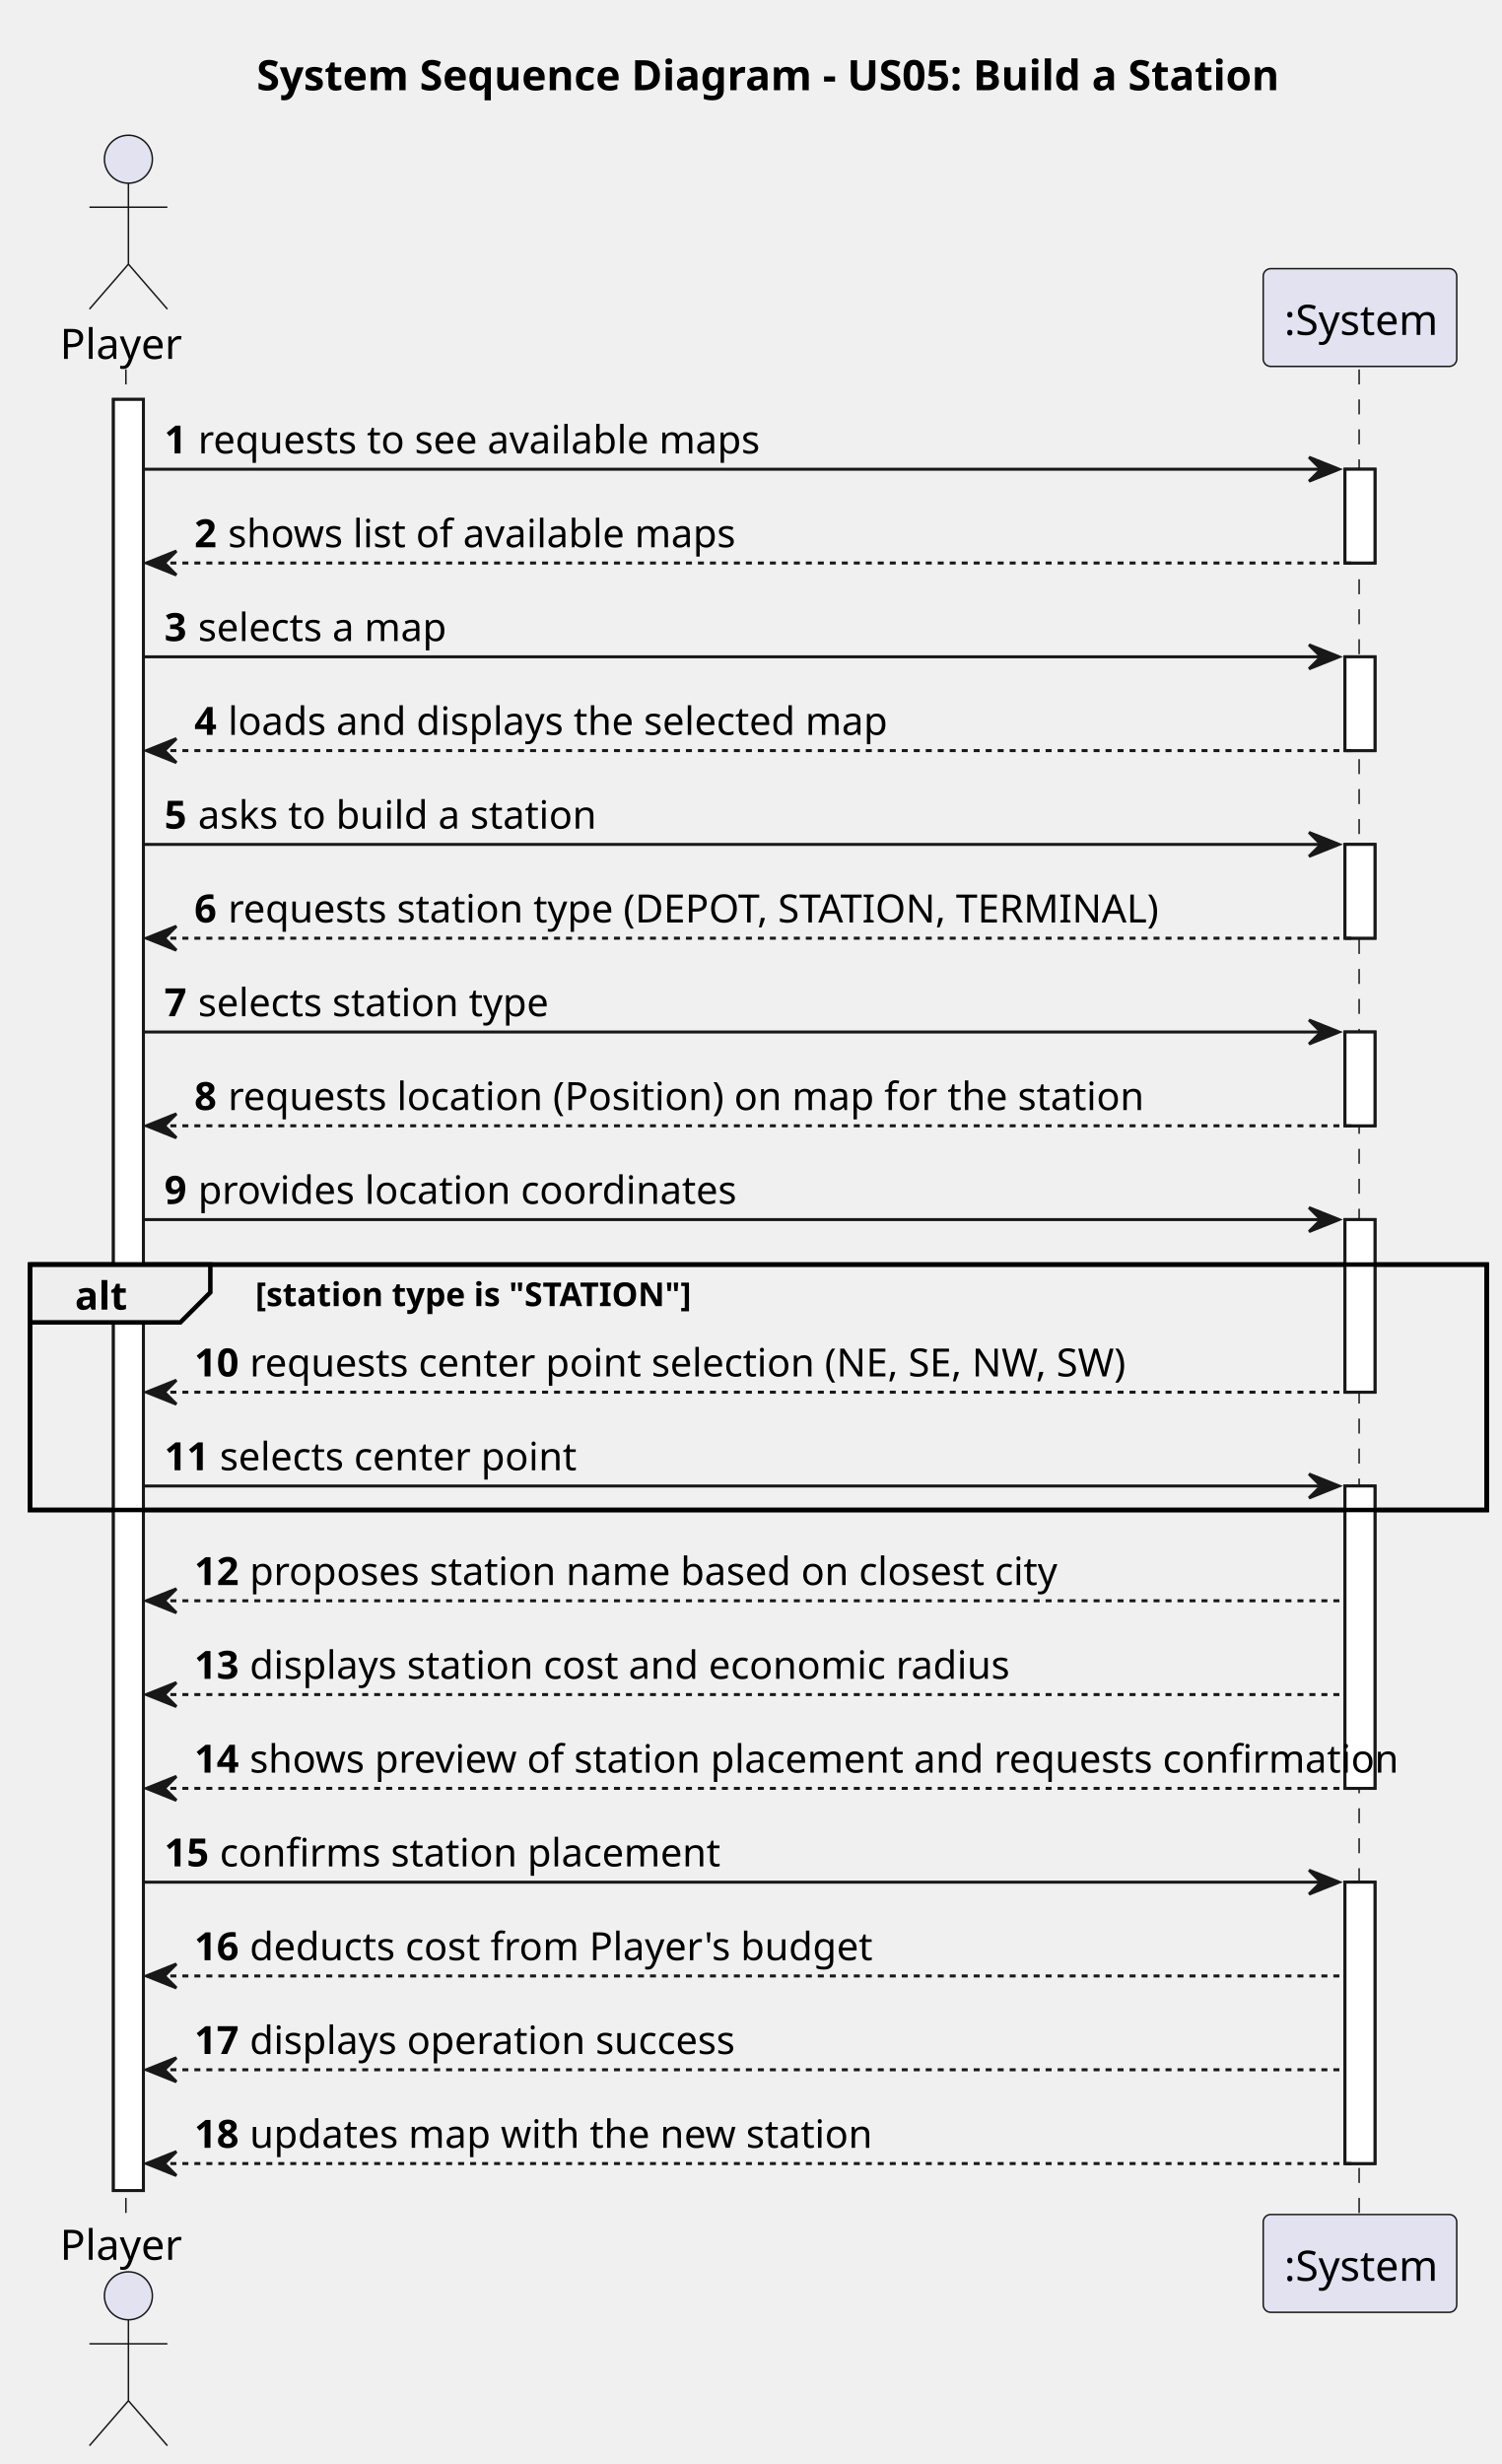
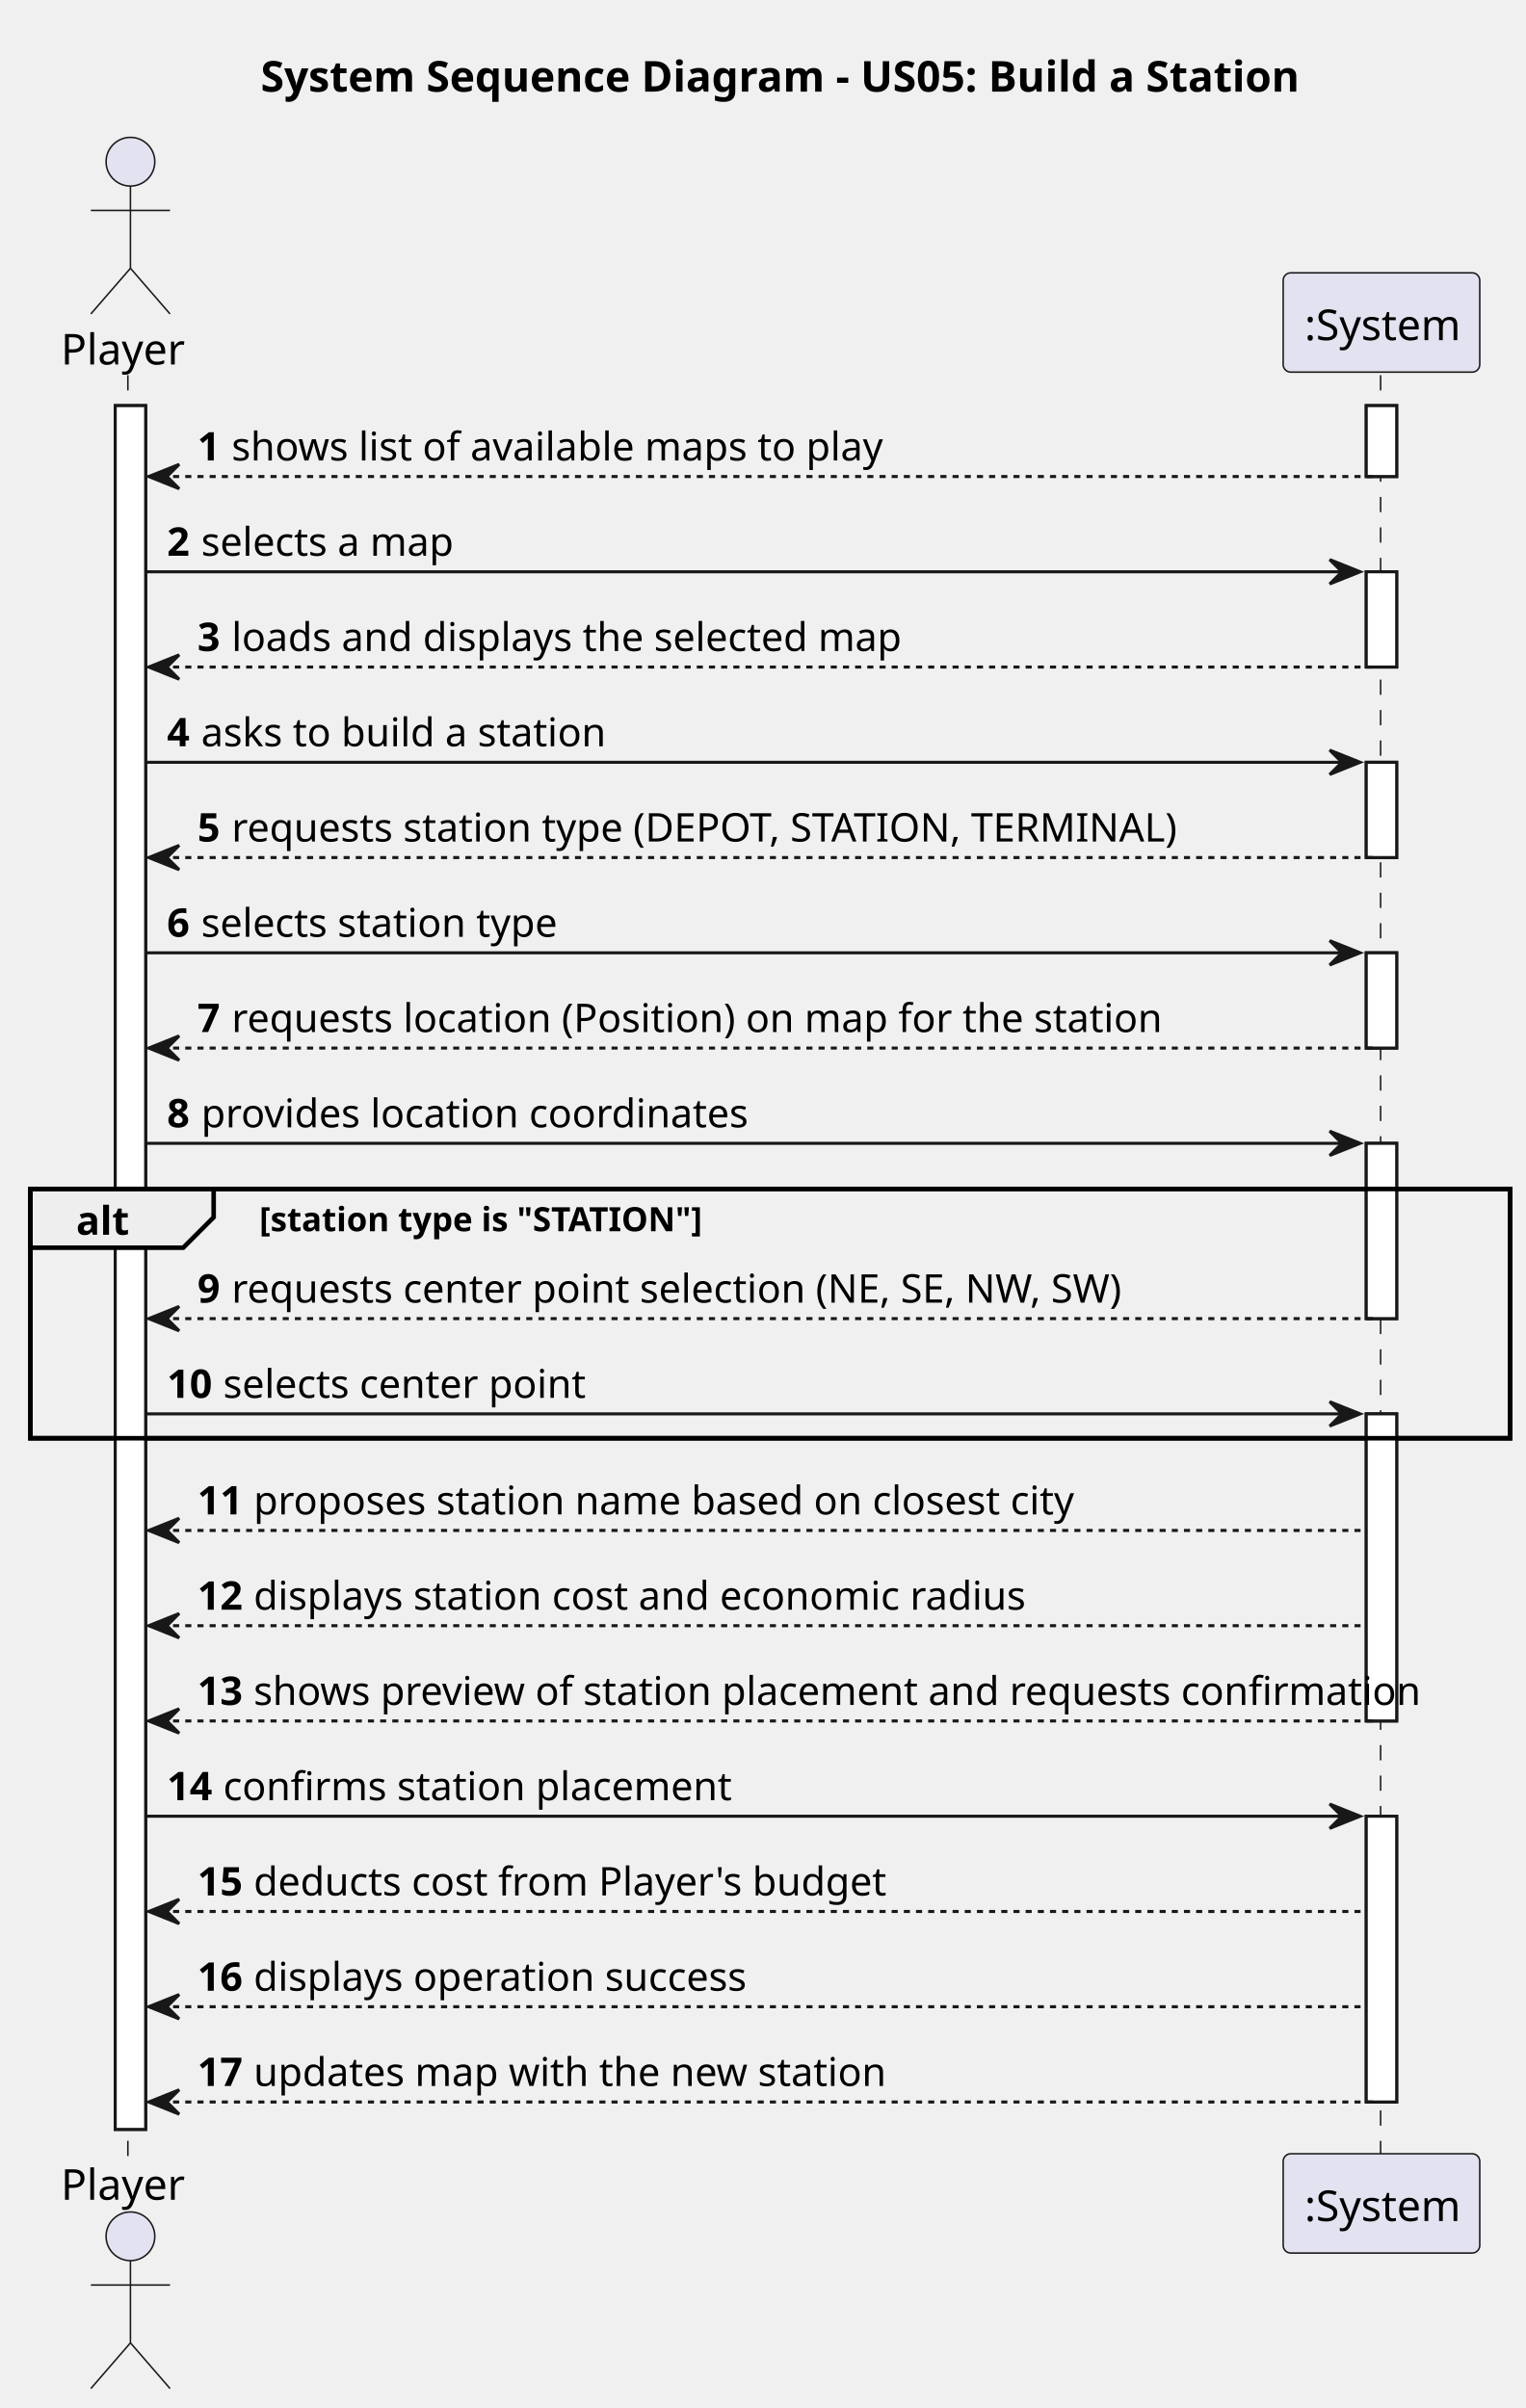
- <svg xmlns="http://www.w3.org/2000/svg" contentStyleType="text/css" height="822px" preserveAspectRatio="none" style="width:501px;height:822px;background:#FFFFFF;" version="1.1" viewBox="0 0 501 822" width="501px" zoomAndPan="magnify">
+ <svg xmlns="http://www.w3.org/2000/svg" contentStyleType="text/css" height="791px" preserveAspectRatio="none" style="width:501px;height:791px;background:#FFFFFF;" version="1.1" viewBox="0 0 501 791" width="501px" zoomAndPan="magnify">
  <defs />
  <g>
    <text fill="#000000" font-family="sans-serif" font-size="14" font-weight="bold" lengthAdjust="spacing" textLength="333.758" x="85.617" y="30.107">System Sequence Diagram - US05: Build a Station</text>
-     <rect fill="#FFFFFF" height="597.529" style="stroke:#181818;stroke-width:1.0;" width="10" x="37.841" y="133.242" />
-     <rect fill="#FFFFFF" height="31.291" style="stroke:#181818;stroke-width:1.0;" width="10" x="448.709" y="156.533" />
-     <rect fill="#FFFFFF" height="31.291" style="stroke:#181818;stroke-width:1.0;" width="10" x="448.709" y="219.115" />
-     <rect fill="#FFFFFF" height="31.291" style="stroke:#181818;stroke-width:1.0;" width="10" x="448.709" y="281.697" />
-     <rect fill="#FFFFFF" height="31.291" style="stroke:#181818;stroke-width:1.0;" width="10" x="448.709" y="344.279" />
-     <rect fill="#FFFFFF" height="57.582" style="stroke:#181818;stroke-width:1.0;" width="10" x="448.709" y="406.861" />
-     <rect fill="#FFFFFF" height="100.873" style="stroke:#181818;stroke-width:1.0;" width="10" x="448.709" y="495.734" />
-     <rect fill="#FFFFFF" height="93.873" style="stroke:#181818;stroke-width:1.0;" width="10" x="448.709" y="627.898" />
-     <rect fill="none" height="81.873" style="stroke:#000000;stroke-width:1.5;" width="485.992" x="10" y="421.861" />
-     <line style="stroke:#181818;stroke-width:0.5;stroke-dasharray:5.0,5.0;" x1="42" x2="42" y1="123.242" y2="739.771" />
-     <line style="stroke:#181818;stroke-width:0.5;stroke-dasharray:5.0,5.0;" x1="453.426" x2="453.426" y1="123.242" y2="739.771" />
+     <rect fill="#FFFFFF" height="566.238" style="stroke:#181818;stroke-width:1.0;" width="10" x="37.841" y="133.242" />
+     <rect fill="#FFFFFF" height="23.291" style="stroke:#181818;stroke-width:1.0;" width="10" x="448.709" y="133.242" />
+     <rect fill="#FFFFFF" height="31.291" style="stroke:#181818;stroke-width:1.0;" width="10" x="448.709" y="187.824" />
+     <rect fill="#FFFFFF" height="31.291" style="stroke:#181818;stroke-width:1.0;" width="10" x="448.709" y="250.406" />
+     <rect fill="#FFFFFF" height="31.291" style="stroke:#181818;stroke-width:1.0;" width="10" x="448.709" y="312.988" />
+     <rect fill="#FFFFFF" height="57.582" style="stroke:#181818;stroke-width:1.0;" width="10" x="448.709" y="375.57" />
+     <rect fill="#FFFFFF" height="100.873" style="stroke:#181818;stroke-width:1.0;" width="10" x="448.709" y="464.443" />
+     <rect fill="#FFFFFF" height="93.873" style="stroke:#181818;stroke-width:1.0;" width="10" x="448.709" y="596.607" />
+     <rect fill="none" height="81.873" style="stroke:#000000;stroke-width:1.5;" width="485.992" x="10" y="390.57" />
+     <line style="stroke:#181818;stroke-width:0.5;stroke-dasharray:5.0,5.0;" x1="42" x2="42" y1="123.242" y2="708.481" />
+     <line style="stroke:#181818;stroke-width:0.5;stroke-dasharray:5.0,5.0;" x1="453.426" x2="453.426" y1="123.242" y2="708.481" />
    <text fill="#000000" font-family="sans-serif" font-size="14" lengthAdjust="spacing" textLength="39.683" x="20" y="119.728">Player</text>
    <ellipse cx="42.841" cy="53.121" fill="#E2E2F0" rx="8" ry="8" style="stroke:#181818;stroke-width:0.5;" />
    <path d="M42.841,61.121 L42.841,88.121 M29.841,69.121 L55.841,69.121 M42.841,88.121 L29.841,103.121 M42.841,88.121 L55.841,103.121 " fill="none" style="stroke:#181818;stroke-width:0.5;" />
-     <text fill="#000000" font-family="sans-serif" font-size="14" lengthAdjust="spacing" textLength="39.683" x="20" y="753.879">Player</text>
-     <ellipse cx="42.841" cy="765.893" fill="#E2E2F0" rx="8" ry="8" style="stroke:#181818;stroke-width:0.5;" />
-     <path d="M42.841,773.893 L42.841,800.893 M29.841,781.893 L55.841,781.893 M42.841,800.893 L29.841,815.893 M42.841,800.893 L55.841,815.893 " fill="none" style="stroke:#181818;stroke-width:0.5;" />
+     <text fill="#000000" font-family="sans-serif" font-size="14" lengthAdjust="spacing" textLength="39.683" x="20" y="722.588">Player</text>
+     <ellipse cx="42.841" cy="734.602" fill="#E2E2F0" rx="8" ry="8" style="stroke:#181818;stroke-width:0.5;" />
+     <path d="M42.841,742.602 L42.841,769.602 M29.841,750.602 L55.841,750.602 M42.841,769.602 L29.841,784.602 M42.841,769.602 L55.841,784.602 " fill="none" style="stroke:#181818;stroke-width:0.5;" />
    <rect fill="#E2E2F0" height="32.621" rx="2.5" ry="2.5" style="stroke:#181818;stroke-width:0.5;" width="64.565" x="421.426" y="89.621" />
    <text fill="#000000" font-family="sans-serif" font-size="14" lengthAdjust="spacing" textLength="50.565" x="428.426" y="111.728">:System</text>
-     <rect fill="#E2E2F0" height="32.621" rx="2.5" ry="2.5" style="stroke:#181818;stroke-width:0.5;" width="64.565" x="421.426" y="738.771" />
-     <text fill="#000000" font-family="sans-serif" font-size="14" lengthAdjust="spacing" textLength="50.565" x="428.426" y="760.879">:System</text>
-     <rect fill="#FFFFFF" height="597.529" style="stroke:#181818;stroke-width:1.0;" width="10" x="37.841" y="133.242" />
-     <rect fill="#FFFFFF" height="31.291" style="stroke:#181818;stroke-width:1.0;" width="10" x="448.709" y="156.533" />
-     <rect fill="#FFFFFF" height="31.291" style="stroke:#181818;stroke-width:1.0;" width="10" x="448.709" y="219.115" />
-     <rect fill="#FFFFFF" height="31.291" style="stroke:#181818;stroke-width:1.0;" width="10" x="448.709" y="281.697" />
-     <rect fill="#FFFFFF" height="31.291" style="stroke:#181818;stroke-width:1.0;" width="10" x="448.709" y="344.279" />
-     <rect fill="#FFFFFF" height="57.582" style="stroke:#181818;stroke-width:1.0;" width="10" x="448.709" y="406.861" />
-     <rect fill="#FFFFFF" height="100.873" style="stroke:#181818;stroke-width:1.0;" width="10" x="448.709" y="495.734" />
-     <rect fill="#FFFFFF" height="93.873" style="stroke:#181818;stroke-width:1.0;" width="10" x="448.709" y="627.898" />
-     <polygon fill="#181818" points="436.709,152.533,446.709,156.533,436.709,160.533,440.709,156.533" style="stroke:#181818;stroke-width:1.0;" />
-     <line style="stroke:#181818;stroke-width:1.0;" x1="47.841" x2="442.709" y1="156.533" y2="156.533" />
-     <text fill="#000000" font-family="sans-serif" font-size="13" font-weight="bold" lengthAdjust="spacing" textLength="7.23" x="54.841" y="151.27">1</text>
-     <text fill="#000000" font-family="sans-serif" font-size="13" lengthAdjust="spacing" textLength="179.213" x="66.071" y="151.27">requests to see available maps</text>
-     <polygon fill="#181818" points="58.841,183.824,48.841,187.824,58.841,191.824,54.841,187.824" style="stroke:#181818;stroke-width:1.0;" />
-     <line style="stroke:#181818;stroke-width:1.0;stroke-dasharray:2.0,2.0;" x1="52.841" x2="452.709" y1="187.824" y2="187.824" />
-     <text fill="#000000" font-family="sans-serif" font-size="13" font-weight="bold" lengthAdjust="spacing" textLength="7.23" x="64.841" y="182.561">2</text>
-     <text fill="#000000" font-family="sans-serif" font-size="13" lengthAdjust="spacing" textLength="161.129" x="76.071" y="182.561">shows list of available maps</text>
-     <polygon fill="#181818" points="436.709,215.115,446.709,219.115,436.709,223.115,440.709,219.115" style="stroke:#181818;stroke-width:1.0;" />
-     <line style="stroke:#181818;stroke-width:1.0;" x1="47.841" x2="442.709" y1="219.115" y2="219.115" />
-     <text fill="#000000" font-family="sans-serif" font-size="13" font-weight="bold" lengthAdjust="spacing" textLength="7.23" x="54.841" y="213.852">3</text>
-     <text fill="#000000" font-family="sans-serif" font-size="13" lengthAdjust="spacing" textLength="80.203" x="66.071" y="213.852">selects a map</text>
-     <polygon fill="#181818" points="58.841,246.406,48.841,250.406,58.841,254.406,54.841,250.406" style="stroke:#181818;stroke-width:1.0;" />
-     <line style="stroke:#181818;stroke-width:1.0;stroke-dasharray:2.0,2.0;" x1="52.841" x2="452.709" y1="250.406" y2="250.406" />
-     <text fill="#000000" font-family="sans-serif" font-size="13" font-weight="bold" lengthAdjust="spacing" textLength="7.23" x="64.841" y="245.144">4</text>
-     <text fill="#000000" font-family="sans-serif" font-size="13" lengthAdjust="spacing" textLength="209.574" x="76.071" y="245.144">loads and displays the selected map</text>
-     <polygon fill="#181818" points="436.709,277.697,446.709,281.697,436.709,285.697,440.709,281.697" style="stroke:#181818;stroke-width:1.0;" />
-     <line style="stroke:#181818;stroke-width:1.0;" x1="47.841" x2="442.709" y1="281.697" y2="281.697" />
-     <text fill="#000000" font-family="sans-serif" font-size="13" font-weight="bold" lengthAdjust="spacing" textLength="7.23" x="54.841" y="276.435">5</text>
-     <text fill="#000000" font-family="sans-serif" font-size="13" lengthAdjust="spacing" textLength="125.017" x="66.071" y="276.435">asks to build a station</text>
-     <polygon fill="#181818" points="58.841,308.988,48.841,312.988,58.841,316.988,54.841,312.988" style="stroke:#181818;stroke-width:1.0;" />
-     <line style="stroke:#181818;stroke-width:1.0;stroke-dasharray:2.0,2.0;" x1="52.841" x2="452.709" y1="312.988" y2="312.988" />
-     <text fill="#000000" font-family="sans-serif" font-size="13" font-weight="bold" lengthAdjust="spacing" textLength="7.23" x="64.841" y="307.726">6</text>
-     <text fill="#000000" font-family="sans-serif" font-size="13" lengthAdjust="spacing" textLength="313.523" x="76.071" y="307.726">requests station type (DEPOT, STATION, TERMINAL)</text>
-     <polygon fill="#181818" points="436.709,340.279,446.709,344.279,436.709,348.279,440.709,344.279" style="stroke:#181818;stroke-width:1.0;" />
-     <line style="stroke:#181818;stroke-width:1.0;" x1="47.841" x2="442.709" y1="344.279" y2="344.279" />
-     <text fill="#000000" font-family="sans-serif" font-size="13" font-weight="bold" lengthAdjust="spacing" textLength="7.23" x="54.841" y="339.017">7</text>
-     <text fill="#000000" font-family="sans-serif" font-size="13" lengthAdjust="spacing" textLength="110.557" x="66.071" y="339.017">selects station type</text>
-     <polygon fill="#181818" points="58.841,371.57,48.841,375.57,58.841,379.57,54.841,375.57" style="stroke:#181818;stroke-width:1.0;" />
-     <line style="stroke:#181818;stroke-width:1.0;stroke-dasharray:2.0,2.0;" x1="52.841" x2="452.709" y1="375.57" y2="375.57" />
-     <text fill="#000000" font-family="sans-serif" font-size="13" font-weight="bold" lengthAdjust="spacing" textLength="7.23" x="64.841" y="370.308">8</text>
-     <text fill="#000000" font-family="sans-serif" font-size="13" lengthAdjust="spacing" textLength="286.152" x="76.071" y="370.308">requests location (Position) on map for the station</text>
-     <polygon fill="#181818" points="436.709,402.861,446.709,406.861,436.709,410.861,440.709,406.861" style="stroke:#181818;stroke-width:1.0;" />
-     <line style="stroke:#181818;stroke-width:1.0;" x1="47.841" x2="442.709" y1="406.861" y2="406.861" />
-     <text fill="#000000" font-family="sans-serif" font-size="13" font-weight="bold" lengthAdjust="spacing" textLength="7.23" x="54.841" y="401.599">9</text>
-     <text fill="#000000" font-family="sans-serif" font-size="13" lengthAdjust="spacing" textLength="168.378" x="66.071" y="401.599">provides location coordinates</text>
-     <path d="M10,421.861 L70.171,421.861 L70.171,431.152 L60.171,441.152 L10,441.152 L10,421.861 " fill="#EEEEEE" style="stroke:#000000;stroke-width:1.5;" />
-     <rect fill="none" height="81.873" style="stroke:#000000;stroke-width:1.5;" width="485.992" x="10" y="421.861" />
-     <text fill="#000000" font-family="sans-serif" font-size="13" font-weight="bold" lengthAdjust="spacing" textLength="15.171" x="25" y="436.89">alt</text>
-     <text fill="#000000" font-family="sans-serif" font-size="11" font-weight="bold" lengthAdjust="spacing" textLength="143.048" x="85.171" y="435.731">[station type is "STATION"]</text>
-     <polygon fill="#181818" points="58.841,460.443,48.841,464.443,58.841,468.443,54.841,464.443" style="stroke:#181818;stroke-width:1.0;" />
-     <line style="stroke:#181818;stroke-width:1.0;stroke-dasharray:2.0,2.0;" x1="52.841" x2="452.709" y1="464.443" y2="464.443" />
-     <text fill="#000000" font-family="sans-serif" font-size="13" font-weight="bold" lengthAdjust="spacing" textLength="14.46" x="64.841" y="459.181">10</text>
-     <text fill="#000000" font-family="sans-serif" font-size="13" lengthAdjust="spacing" textLength="288.266" x="83.301" y="459.181">requests center point selection (NE, SE, NW, SW)</text>
-     <polygon fill="#181818" points="436.709,491.734,446.709,495.734,436.709,499.734,440.709,495.734" style="stroke:#181818;stroke-width:1.0;" />
-     <line style="stroke:#181818;stroke-width:1.0;" x1="47.841" x2="442.709" y1="495.734" y2="495.734" />
-     <text fill="#000000" font-family="sans-serif" font-size="13" font-weight="bold" lengthAdjust="spacing" textLength="14.46" x="54.841" y="490.472">11</text>
-     <text fill="#000000" font-family="sans-serif" font-size="13" lengthAdjust="spacing" textLength="112.004" x="73.301" y="490.472">selects center point</text>
+     <rect fill="#E2E2F0" height="32.621" rx="2.5" ry="2.5" style="stroke:#181818;stroke-width:0.5;" width="64.565" x="421.426" y="707.481" />
+     <text fill="#000000" font-family="sans-serif" font-size="14" lengthAdjust="spacing" textLength="50.565" x="428.426" y="729.588">:System</text>
+     <rect fill="#FFFFFF" height="566.238" style="stroke:#181818;stroke-width:1.0;" width="10" x="37.841" y="133.242" />
+     <rect fill="#FFFFFF" height="23.291" style="stroke:#181818;stroke-width:1.0;" width="10" x="448.709" y="133.242" />
+     <rect fill="#FFFFFF" height="31.291" style="stroke:#181818;stroke-width:1.0;" width="10" x="448.709" y="187.824" />
+     <rect fill="#FFFFFF" height="31.291" style="stroke:#181818;stroke-width:1.0;" width="10" x="448.709" y="250.406" />
+     <rect fill="#FFFFFF" height="31.291" style="stroke:#181818;stroke-width:1.0;" width="10" x="448.709" y="312.988" />
+     <rect fill="#FFFFFF" height="57.582" style="stroke:#181818;stroke-width:1.0;" width="10" x="448.709" y="375.57" />
+     <rect fill="#FFFFFF" height="100.873" style="stroke:#181818;stroke-width:1.0;" width="10" x="448.709" y="464.443" />
+     <rect fill="#FFFFFF" height="93.873" style="stroke:#181818;stroke-width:1.0;" width="10" x="448.709" y="596.607" />
+     <polygon fill="#181818" points="58.841,152.533,48.841,156.533,58.841,160.533,54.841,156.533" style="stroke:#181818;stroke-width:1.0;" />
+     <line style="stroke:#181818;stroke-width:1.0;stroke-dasharray:2.0,2.0;" x1="52.841" x2="452.709" y1="156.533" y2="156.533" />
+     <text fill="#000000" font-family="sans-serif" font-size="13" font-weight="bold" lengthAdjust="spacing" textLength="7.23" x="64.841" y="151.27">1</text>
+     <text fill="#000000" font-family="sans-serif" font-size="13" lengthAdjust="spacing" textLength="203.042" x="76.071" y="151.27">shows list of available maps to play</text>
+     <polygon fill="#181818" points="436.709,183.824,446.709,187.824,436.709,191.824,440.709,187.824" style="stroke:#181818;stroke-width:1.0;" />
+     <line style="stroke:#181818;stroke-width:1.0;" x1="47.841" x2="442.709" y1="187.824" y2="187.824" />
+     <text fill="#000000" font-family="sans-serif" font-size="13" font-weight="bold" lengthAdjust="spacing" textLength="7.23" x="54.841" y="182.561">2</text>
+     <text fill="#000000" font-family="sans-serif" font-size="13" lengthAdjust="spacing" textLength="80.203" x="66.071" y="182.561">selects a map</text>
+     <polygon fill="#181818" points="58.841,215.115,48.841,219.115,58.841,223.115,54.841,219.115" style="stroke:#181818;stroke-width:1.0;" />
+     <line style="stroke:#181818;stroke-width:1.0;stroke-dasharray:2.0,2.0;" x1="52.841" x2="452.709" y1="219.115" y2="219.115" />
+     <text fill="#000000" font-family="sans-serif" font-size="13" font-weight="bold" lengthAdjust="spacing" textLength="7.23" x="64.841" y="213.852">3</text>
+     <text fill="#000000" font-family="sans-serif" font-size="13" lengthAdjust="spacing" textLength="209.574" x="76.071" y="213.852">loads and displays the selected map</text>
+     <polygon fill="#181818" points="436.709,246.406,446.709,250.406,436.709,254.406,440.709,250.406" style="stroke:#181818;stroke-width:1.0;" />
+     <line style="stroke:#181818;stroke-width:1.0;" x1="47.841" x2="442.709" y1="250.406" y2="250.406" />
+     <text fill="#000000" font-family="sans-serif" font-size="13" font-weight="bold" lengthAdjust="spacing" textLength="7.23" x="54.841" y="245.144">4</text>
+     <text fill="#000000" font-family="sans-serif" font-size="13" lengthAdjust="spacing" textLength="125.017" x="66.071" y="245.144">asks to build a station</text>
+     <polygon fill="#181818" points="58.841,277.697,48.841,281.697,58.841,285.697,54.841,281.697" style="stroke:#181818;stroke-width:1.0;" />
+     <line style="stroke:#181818;stroke-width:1.0;stroke-dasharray:2.0,2.0;" x1="52.841" x2="452.709" y1="281.697" y2="281.697" />
+     <text fill="#000000" font-family="sans-serif" font-size="13" font-weight="bold" lengthAdjust="spacing" textLength="7.23" x="64.841" y="276.435">5</text>
+     <text fill="#000000" font-family="sans-serif" font-size="13" lengthAdjust="spacing" textLength="313.523" x="76.071" y="276.435">requests station type (DEPOT, STATION, TERMINAL)</text>
+     <polygon fill="#181818" points="436.709,308.988,446.709,312.988,436.709,316.988,440.709,312.988" style="stroke:#181818;stroke-width:1.0;" />
+     <line style="stroke:#181818;stroke-width:1.0;" x1="47.841" x2="442.709" y1="312.988" y2="312.988" />
+     <text fill="#000000" font-family="sans-serif" font-size="13" font-weight="bold" lengthAdjust="spacing" textLength="7.23" x="54.841" y="307.726">6</text>
+     <text fill="#000000" font-family="sans-serif" font-size="13" lengthAdjust="spacing" textLength="110.557" x="66.071" y="307.726">selects station type</text>
+     <polygon fill="#181818" points="58.841,340.279,48.841,344.279,58.841,348.279,54.841,344.279" style="stroke:#181818;stroke-width:1.0;" />
+     <line style="stroke:#181818;stroke-width:1.0;stroke-dasharray:2.0,2.0;" x1="52.841" x2="452.709" y1="344.279" y2="344.279" />
+     <text fill="#000000" font-family="sans-serif" font-size="13" font-weight="bold" lengthAdjust="spacing" textLength="7.23" x="64.841" y="339.017">7</text>
+     <text fill="#000000" font-family="sans-serif" font-size="13" lengthAdjust="spacing" textLength="286.152" x="76.071" y="339.017">requests location (Position) on map for the station</text>
+     <polygon fill="#181818" points="436.709,371.57,446.709,375.57,436.709,379.57,440.709,375.57" style="stroke:#181818;stroke-width:1.0;" />
+     <line style="stroke:#181818;stroke-width:1.0;" x1="47.841" x2="442.709" y1="375.57" y2="375.57" />
+     <text fill="#000000" font-family="sans-serif" font-size="13" font-weight="bold" lengthAdjust="spacing" textLength="7.23" x="54.841" y="370.308">8</text>
+     <text fill="#000000" font-family="sans-serif" font-size="13" lengthAdjust="spacing" textLength="168.378" x="66.071" y="370.308">provides location coordinates</text>
+     <path d="M10,390.57 L70.171,390.57 L70.171,399.861 L60.171,409.861 L10,409.861 L10,390.57 " fill="#EEEEEE" style="stroke:#000000;stroke-width:1.5;" />
+     <rect fill="none" height="81.873" style="stroke:#000000;stroke-width:1.5;" width="485.992" x="10" y="390.57" />
+     <text fill="#000000" font-family="sans-serif" font-size="13" font-weight="bold" lengthAdjust="spacing" textLength="15.171" x="25" y="405.599">alt</text>
+     <text fill="#000000" font-family="sans-serif" font-size="11" font-weight="bold" lengthAdjust="spacing" textLength="143.048" x="85.171" y="404.44">[station type is "STATION"]</text>
+     <polygon fill="#181818" points="58.841,429.152,48.841,433.152,58.841,437.152,54.841,433.152" style="stroke:#181818;stroke-width:1.0;" />
+     <line style="stroke:#181818;stroke-width:1.0;stroke-dasharray:2.0,2.0;" x1="52.841" x2="452.709" y1="433.152" y2="433.152" />
+     <text fill="#000000" font-family="sans-serif" font-size="13" font-weight="bold" lengthAdjust="spacing" textLength="7.23" x="64.841" y="427.89">9</text>
+     <text fill="#000000" font-family="sans-serif" font-size="13" lengthAdjust="spacing" textLength="288.266" x="76.071" y="427.89">requests center point selection (NE, SE, NW, SW)</text>
+     <polygon fill="#181818" points="436.709,460.443,446.709,464.443,436.709,468.443,440.709,464.443" style="stroke:#181818;stroke-width:1.0;" />
+     <line style="stroke:#181818;stroke-width:1.0;" x1="47.841" x2="442.709" y1="464.443" y2="464.443" />
+     <text fill="#000000" font-family="sans-serif" font-size="13" font-weight="bold" lengthAdjust="spacing" textLength="14.46" x="54.841" y="459.181">10</text>
+     <text fill="#000000" font-family="sans-serif" font-size="13" lengthAdjust="spacing" textLength="112.004" x="73.301" y="459.181">selects center point</text>
+     <polygon fill="#181818" points="58.841,498.734,48.841,502.734,58.841,506.734,54.841,502.734" style="stroke:#181818;stroke-width:1.0;" />
+     <line style="stroke:#181818;stroke-width:1.0;stroke-dasharray:2.0,2.0;" x1="52.841" x2="447.709" y1="502.734" y2="502.734" />
+     <text fill="#000000" font-family="sans-serif" font-size="13" font-weight="bold" lengthAdjust="spacing" textLength="14.46" x="64.841" y="497.472">11</text>
+     <text fill="#000000" font-family="sans-serif" font-size="13" lengthAdjust="spacing" textLength="255.81" x="83.301" y="497.472">proposes station name based on closest city</text>
    <polygon fill="#181818" points="58.841,530.025,48.841,534.025,58.841,538.025,54.841,534.025" style="stroke:#181818;stroke-width:1.0;" />
    <line style="stroke:#181818;stroke-width:1.0;stroke-dasharray:2.0,2.0;" x1="52.841" x2="447.709" y1="534.025" y2="534.025" />
    <text fill="#000000" font-family="sans-serif" font-size="13" font-weight="bold" lengthAdjust="spacing" textLength="14.46" x="64.841" y="528.763">12</text>
-     <text fill="#000000" font-family="sans-serif" font-size="13" lengthAdjust="spacing" textLength="255.81" x="83.301" y="528.763">proposes station name based on closest city</text>
+     <text fill="#000000" font-family="sans-serif" font-size="13" lengthAdjust="spacing" textLength="239.903" x="83.301" y="528.763">displays station cost and economic radius</text>
    <polygon fill="#181818" points="58.841,561.316,48.841,565.316,58.841,569.316,54.841,565.316" style="stroke:#181818;stroke-width:1.0;" />
-     <line style="stroke:#181818;stroke-width:1.0;stroke-dasharray:2.0,2.0;" x1="52.841" x2="447.709" y1="565.316" y2="565.316" />
+     <line style="stroke:#181818;stroke-width:1.0;stroke-dasharray:2.0,2.0;" x1="52.841" x2="452.709" y1="565.316" y2="565.316" />
    <text fill="#000000" font-family="sans-serif" font-size="13" font-weight="bold" lengthAdjust="spacing" textLength="14.46" x="64.841" y="560.054">13</text>
-     <text fill="#000000" font-family="sans-serif" font-size="13" lengthAdjust="spacing" textLength="239.903" x="83.301" y="560.054">displays station cost and economic radius</text>
-     <polygon fill="#181818" points="58.841,592.607,48.841,596.607,58.841,600.607,54.841,596.607" style="stroke:#181818;stroke-width:1.0;" />
-     <line style="stroke:#181818;stroke-width:1.0;stroke-dasharray:2.0,2.0;" x1="52.841" x2="452.709" y1="596.607" y2="596.607" />
-     <text fill="#000000" font-family="sans-serif" font-size="13" font-weight="bold" lengthAdjust="spacing" textLength="14.46" x="64.841" y="591.345">14</text>
-     <text fill="#000000" font-family="sans-serif" font-size="13" lengthAdjust="spacing" textLength="358.408" x="83.301" y="591.345">shows preview of station placement and requests confirmation</text>
-     <polygon fill="#181818" points="436.709,623.898,446.709,627.898,436.709,631.898,440.709,627.898" style="stroke:#181818;stroke-width:1.0;" />
-     <line style="stroke:#181818;stroke-width:1.0;" x1="47.841" x2="442.709" y1="627.898" y2="627.898" />
-     <text fill="#000000" font-family="sans-serif" font-size="13" font-weight="bold" lengthAdjust="spacing" textLength="14.46" x="54.841" y="622.636">15</text>
-     <text fill="#000000" font-family="sans-serif" font-size="13" lengthAdjust="spacing" textLength="154.623" x="73.301" y="622.636">confirms station placement</text>
+     <text fill="#000000" font-family="sans-serif" font-size="13" lengthAdjust="spacing" textLength="358.408" x="83.301" y="560.054">shows preview of station placement and requests confirmation</text>
+     <polygon fill="#181818" points="436.709,592.607,446.709,596.607,436.709,600.607,440.709,596.607" style="stroke:#181818;stroke-width:1.0;" />
+     <line style="stroke:#181818;stroke-width:1.0;" x1="47.841" x2="442.709" y1="596.607" y2="596.607" />
+     <text fill="#000000" font-family="sans-serif" font-size="13" font-weight="bold" lengthAdjust="spacing" textLength="14.46" x="54.841" y="591.345">14</text>
+     <text fill="#000000" font-family="sans-serif" font-size="13" lengthAdjust="spacing" textLength="154.623" x="73.301" y="591.345">confirms station placement</text>
+     <polygon fill="#181818" points="58.841,623.898,48.841,627.898,58.841,631.898,54.841,627.898" style="stroke:#181818;stroke-width:1.0;" />
+     <line style="stroke:#181818;stroke-width:1.0;stroke-dasharray:2.0,2.0;" x1="52.841" x2="447.709" y1="627.898" y2="627.898" />
+     <text fill="#000000" font-family="sans-serif" font-size="13" font-weight="bold" lengthAdjust="spacing" textLength="14.46" x="64.841" y="622.636">15</text>
+     <text fill="#000000" font-family="sans-serif" font-size="13" lengthAdjust="spacing" textLength="195.413" x="83.301" y="622.636">deducts cost from Player's budget</text>
    <polygon fill="#181818" points="58.841,655.189,48.841,659.189,58.841,663.189,54.841,659.189" style="stroke:#181818;stroke-width:1.0;" />
    <line style="stroke:#181818;stroke-width:1.0;stroke-dasharray:2.0,2.0;" x1="52.841" x2="447.709" y1="659.189" y2="659.189" />
    <text fill="#000000" font-family="sans-serif" font-size="13" font-weight="bold" lengthAdjust="spacing" textLength="14.46" x="64.841" y="653.927">16</text>
-     <text fill="#000000" font-family="sans-serif" font-size="13" lengthAdjust="spacing" textLength="195.413" x="83.301" y="653.927">deducts cost from Player's budget</text>
+     <text fill="#000000" font-family="sans-serif" font-size="13" lengthAdjust="spacing" textLength="155.359" x="83.301" y="653.927">displays operation success</text>
    <polygon fill="#181818" points="58.841,686.481,48.841,690.481,58.841,694.481,54.841,690.481" style="stroke:#181818;stroke-width:1.0;" />
-     <line style="stroke:#181818;stroke-width:1.0;stroke-dasharray:2.0,2.0;" x1="52.841" x2="447.709" y1="690.481" y2="690.481" />
+     <line style="stroke:#181818;stroke-width:1.0;stroke-dasharray:2.0,2.0;" x1="52.841" x2="452.709" y1="690.481" y2="690.481" />
    <text fill="#000000" font-family="sans-serif" font-size="13" font-weight="bold" lengthAdjust="spacing" textLength="14.46" x="64.841" y="685.218">17</text>
-     <text fill="#000000" font-family="sans-serif" font-size="13" lengthAdjust="spacing" textLength="155.359" x="83.301" y="685.218">displays operation success</text>
-     <polygon fill="#181818" points="58.841,717.771,48.841,721.771,58.841,725.771,54.841,721.771" style="stroke:#181818;stroke-width:1.0;" />
-     <line style="stroke:#181818;stroke-width:1.0;stroke-dasharray:2.0,2.0;" x1="52.841" x2="452.709" y1="721.771" y2="721.771" />
-     <text fill="#000000" font-family="sans-serif" font-size="13" font-weight="bold" lengthAdjust="spacing" textLength="14.46" x="64.841" y="716.509">18</text>
-     <text fill="#000000" font-family="sans-serif" font-size="13" lengthAdjust="spacing" textLength="192.95" x="83.301" y="716.509">updates map with the new station</text>
+     <text fill="#000000" font-family="sans-serif" font-size="13" lengthAdjust="spacing" textLength="192.95" x="83.301" y="685.218">updates map with the new station</text>
  </g>
</svg>
